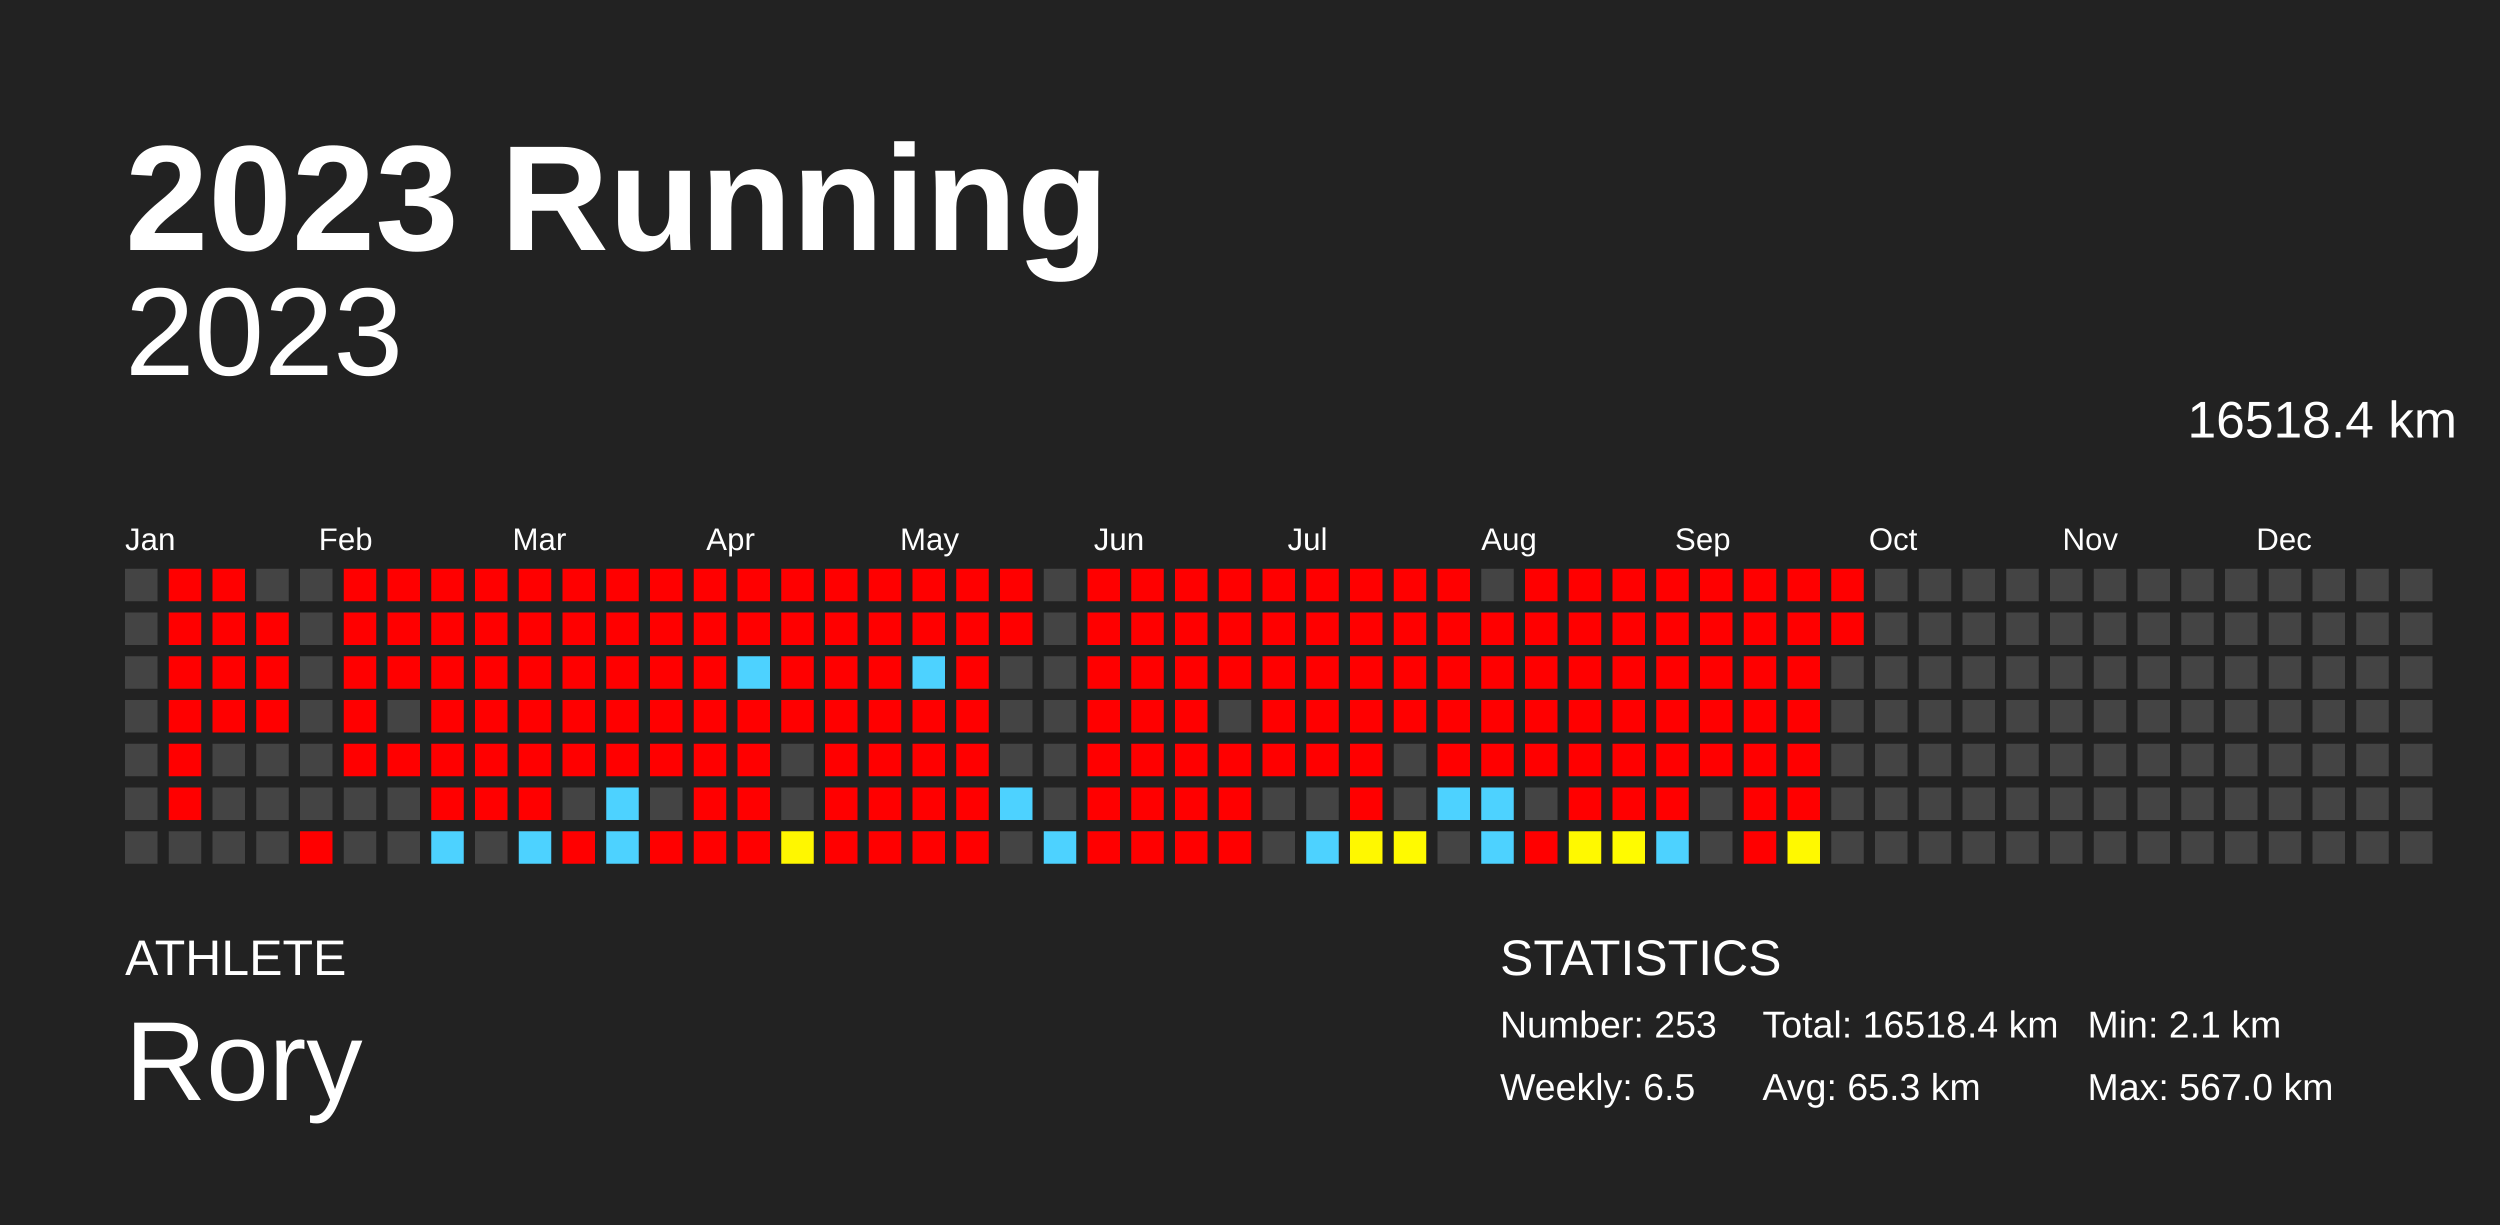
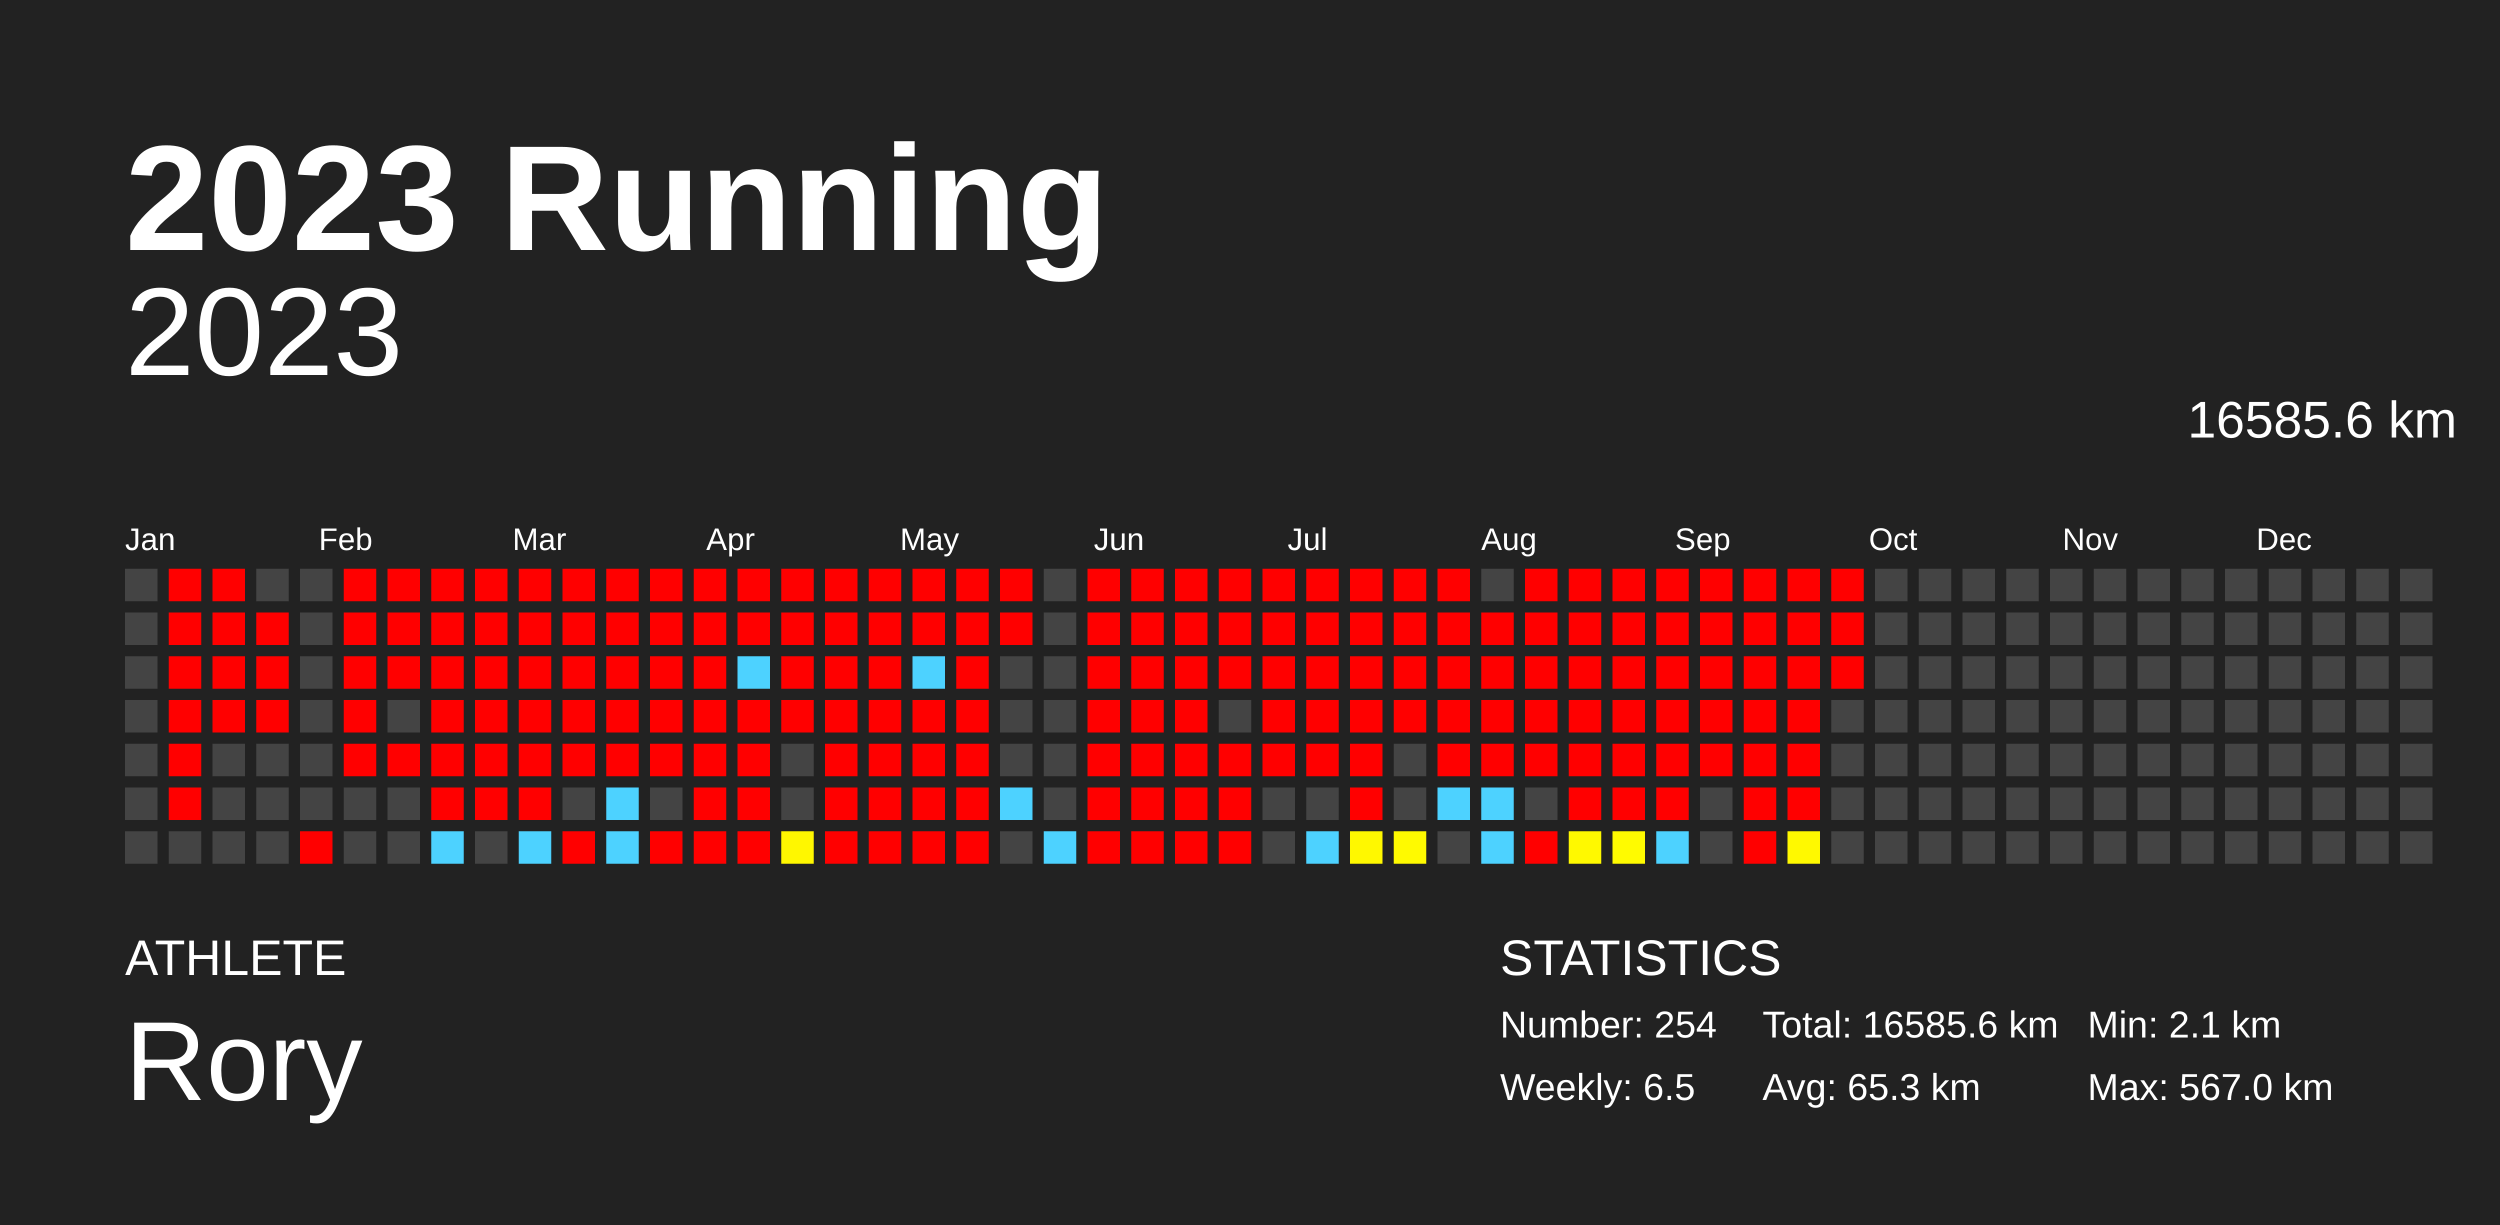
<svg xmlns="http://www.w3.org/2000/svg" baseProfile="full" height="98mm" version="1.1" viewBox="0,0,200,98" width="200mm">
  <defs />
  <rect fill="#222222" height="98" width="200" x="0" y="0" />
  <text fill="#FFFFFF" style="font-size:12px; font-family:Arial; font-weight:bold;" x="10" y="20">2023 Running</text>
  <text fill="#FFFFFF" style="font-size:4px; font-family:Arial" x="10" y="78">ATHLETE</text>
  <text fill="#FFFFFF" style="font-size:9px; font-family:Arial" x="10" y="88">Rory</text>
  <text fill="#FFFFFF" style="font-size:4px; font-family:Arial" x="120" y="78">STATISTICS</text>
-   <text fill="#FFFFFF" style="font-size:3px; font-family:Arial" x="120" y="83">Number: 253</text>
+   <text fill="#FFFFFF" style="font-size:3px; font-family:Arial" x="120" y="83">Number: 254</text>
  <text fill="#FFFFFF" style="font-size:3px; font-family:Arial" x="120" y="88">Weekly: 6.5</text>
-   <text fill="#FFFFFF" style="font-size:3px; font-family:Arial" x="141" y="83">Total: 16518.4 km</text>
+   <text fill="#FFFFFF" style="font-size:3px; font-family:Arial" x="141" y="83">Total: 16585.6 km</text>
  <text fill="#FFFFFF" style="font-size:3px; font-family:Arial" x="141" y="88">Avg: 65.3 km</text>
  <text fill="#FFFFFF" style="font-size:3px; font-family:Arial" x="167" y="83">Min: 2.1 km</text>
  <text fill="#FFFFFF" style="font-size:3px; font-family:Arial" x="167" y="88">Max: 567.0 km</text>
  <text alignment-baseline="hanging" fill="#FFFFFF" style="font-size:10.0px; font-family:Arial;" x="10" y="30">2023</text>
-   <text alignment-baseline="hanging" fill="#FFFFFF" style="font-size:4.125px; font-family:Arial;" x="175" y="35">16518.4 km</text>
+   <text alignment-baseline="hanging" fill="#FFFFFF" style="font-size:4.125px; font-family:Arial;" x="175" y="35">16585.6 km</text>
  <text fill="#FFFFFF" style="font-size:2.5px; font-family:Arial" x="10.0" y="44">Jan</text>
  <text fill="#FFFFFF" style="font-size:2.5px; font-family:Arial" x="25.5" y="44">Feb</text>
  <text fill="#FFFFFF" style="font-size:2.5px; font-family:Arial" x="41.0" y="44">Mar</text>
  <text fill="#FFFFFF" style="font-size:2.5px; font-family:Arial" x="56.5" y="44">Apr</text>
  <text fill="#FFFFFF" style="font-size:2.5px; font-family:Arial" x="72.0" y="44">May</text>
  <text fill="#FFFFFF" style="font-size:2.5px; font-family:Arial" x="87.5" y="44">Jun</text>
  <text fill="#FFFFFF" style="font-size:2.5px; font-family:Arial" x="103.0" y="44">Jul</text>
  <text fill="#FFFFFF" style="font-size:2.5px; font-family:Arial" x="118.5" y="44">Aug</text>
  <text fill="#FFFFFF" style="font-size:2.5px; font-family:Arial" x="134.0" y="44">Sep</text>
  <text fill="#FFFFFF" style="font-size:2.5px; font-family:Arial" x="149.5" y="44">Oct</text>
  <text fill="#FFFFFF" style="font-size:2.5px; font-family:Arial" x="165.0" y="44">Nov</text>
  <text fill="#FFFFFF" style="font-size:2.5px; font-family:Arial" x="180.5" y="44">Dec</text>
  <rect fill="#444444" height="2.6" width="2.6" x="10.0" y="45.5" />
  <rect fill="#444444" height="2.6" width="2.6" x="10.0" y="49.0" />
  <rect fill="#444444" height="2.6" width="2.6" x="10.0" y="52.5" />
  <rect fill="#444444" height="2.6" width="2.6" x="10.0" y="56.0" />
  <rect fill="#444444" height="2.6" width="2.6" x="10.0" y="59.5" />
  <rect fill="#444444" height="2.6" width="2.6" x="10.0" y="63.0" />
  <rect fill="#444444" height="2.6" width="2.6" x="10.0" y="66.5" />
  <rect fill="red" height="2.6" width="2.6" x="13.5" y="45.5" />
  <rect fill="red" height="2.6" width="2.6" x="13.5" y="49.0" />
  <rect fill="red" height="2.6" width="2.6" x="13.5" y="52.5" />
  <rect fill="red" height="2.6" width="2.6" x="13.5" y="56.0" />
  <rect fill="red" height="2.6" width="2.6" x="13.5" y="59.5" />
  <rect fill="red" height="2.6" width="2.6" x="13.5" y="63.0" />
  <rect fill="#444444" height="2.6" width="2.6" x="13.5" y="66.5" />
  <rect fill="red" height="2.6" width="2.6" x="17.0" y="45.5" />
  <rect fill="red" height="2.6" width="2.6" x="17.0" y="49.0" />
  <rect fill="red" height="2.6" width="2.6" x="17.0" y="52.5" />
  <rect fill="red" height="2.6" width="2.6" x="17.0" y="56.0" />
  <rect fill="#444444" height="2.6" width="2.6" x="17.0" y="59.5" />
  <rect fill="#444444" height="2.6" width="2.6" x="17.0" y="63.0" />
  <rect fill="#444444" height="2.6" width="2.6" x="17.0" y="66.5" />
  <rect fill="#444444" height="2.6" width="2.6" x="20.5" y="45.5" />
  <rect fill="red" height="2.6" width="2.6" x="20.5" y="49.0" />
  <rect fill="red" height="2.6" width="2.6" x="20.5" y="52.5" />
  <rect fill="red" height="2.6" width="2.6" x="20.5" y="56.0" />
  <rect fill="#444444" height="2.6" width="2.6" x="20.5" y="59.5" />
  <rect fill="#444444" height="2.6" width="2.6" x="20.5" y="63.0" />
  <rect fill="#444444" height="2.6" width="2.6" x="20.5" y="66.5" />
  <rect fill="#444444" height="2.6" width="2.6" x="24.0" y="45.5" />
  <rect fill="#444444" height="2.6" width="2.6" x="24.0" y="49.0" />
  <rect fill="#444444" height="2.6" width="2.6" x="24.0" y="52.5" />
  <rect fill="#444444" height="2.6" width="2.6" x="24.0" y="56.0" />
  <rect fill="#444444" height="2.6" width="2.6" x="24.0" y="59.5" />
  <rect fill="#444444" height="2.6" width="2.6" x="24.0" y="63.0" />
  <rect fill="red" height="2.6" width="2.6" x="24.0" y="66.5" />
  <rect fill="red" height="2.6" width="2.6" x="27.5" y="45.5" />
  <rect fill="red" height="2.6" width="2.6" x="27.5" y="49.0" />
  <rect fill="red" height="2.6" width="2.6" x="27.5" y="52.5" />
  <rect fill="red" height="2.6" width="2.6" x="27.5" y="56.0" />
  <rect fill="red" height="2.6" width="2.6" x="27.5" y="59.5" />
  <rect fill="#444444" height="2.6" width="2.6" x="27.5" y="63.0" />
  <rect fill="#444444" height="2.6" width="2.6" x="27.5" y="66.5" />
  <rect fill="red" height="2.6" width="2.6" x="31.0" y="45.5" />
  <rect fill="red" height="2.6" width="2.6" x="31.0" y="49.0" />
  <rect fill="red" height="2.6" width="2.6" x="31.0" y="52.5" />
  <rect fill="#444444" height="2.6" width="2.6" x="31.0" y="56.0" />
  <rect fill="red" height="2.6" width="2.6" x="31.0" y="59.5" />
  <rect fill="#444444" height="2.6" width="2.6" x="31.0" y="63.0" />
  <rect fill="#444444" height="2.6" width="2.6" x="31.0" y="66.5" />
  <rect fill="red" height="2.6" width="2.6" x="34.5" y="45.5" />
  <rect fill="red" height="2.6" width="2.6" x="34.5" y="49.0" />
  <rect fill="red" height="2.6" width="2.6" x="34.5" y="52.5" />
  <rect fill="red" height="2.6" width="2.6" x="34.5" y="56.0" />
  <rect fill="red" height="2.6" width="2.6" x="34.5" y="59.5" />
  <rect fill="red" height="2.6" width="2.6" x="34.5" y="63.0" />
  <rect fill="#4dd2ff" height="2.6" width="2.6" x="34.5" y="66.5" />
  <rect fill="red" height="2.6" width="2.6" x="38.0" y="45.5" />
  <rect fill="red" height="2.6" width="2.6" x="38.0" y="49.0" />
  <rect fill="red" height="2.6" width="2.6" x="38.0" y="52.5" />
  <rect fill="red" height="2.6" width="2.6" x="38.0" y="56.0" />
  <rect fill="red" height="2.6" width="2.6" x="38.0" y="59.5" />
  <rect fill="red" height="2.6" width="2.6" x="38.0" y="63.0" />
  <rect fill="#444444" height="2.6" width="2.6" x="38.0" y="66.5" />
  <rect fill="red" height="2.6" width="2.6" x="41.5" y="45.5" />
  <rect fill="red" height="2.6" width="2.6" x="41.5" y="49.0" />
  <rect fill="red" height="2.6" width="2.6" x="41.5" y="52.5" />
  <rect fill="red" height="2.6" width="2.6" x="41.5" y="56.0" />
  <rect fill="red" height="2.6" width="2.6" x="41.5" y="59.5" />
  <rect fill="red" height="2.6" width="2.6" x="41.5" y="63.0" />
  <rect fill="#4dd2ff" height="2.6" width="2.6" x="41.5" y="66.5" />
  <rect fill="red" height="2.6" width="2.6" x="45.0" y="45.5" />
  <rect fill="red" height="2.6" width="2.6" x="45.0" y="49.0" />
  <rect fill="red" height="2.6" width="2.6" x="45.0" y="52.5" />
  <rect fill="red" height="2.6" width="2.6" x="45.0" y="56.0" />
  <rect fill="red" height="2.6" width="2.6" x="45.0" y="59.5" />
  <rect fill="#444444" height="2.6" width="2.6" x="45.0" y="63.0" />
  <rect fill="red" height="2.6" width="2.6" x="45.0" y="66.5" />
  <rect fill="red" height="2.6" width="2.6" x="48.5" y="45.5" />
  <rect fill="red" height="2.6" width="2.6" x="48.5" y="49.0" />
  <rect fill="red" height="2.6" width="2.6" x="48.5" y="52.5" />
  <rect fill="red" height="2.6" width="2.6" x="48.5" y="56.0" />
  <rect fill="red" height="2.6" width="2.6" x="48.5" y="59.5" />
  <rect fill="#4dd2ff" height="2.6" width="2.6" x="48.5" y="63.0" />
  <rect fill="#4dd2ff" height="2.6" width="2.6" x="48.5" y="66.5" />
  <rect fill="red" height="2.6" width="2.6" x="52.0" y="45.5" />
  <rect fill="red" height="2.6" width="2.6" x="52.0" y="49.0" />
  <rect fill="red" height="2.6" width="2.6" x="52.0" y="52.5" />
  <rect fill="red" height="2.6" width="2.6" x="52.0" y="56.0" />
  <rect fill="red" height="2.6" width="2.6" x="52.0" y="59.5" />
  <rect fill="#444444" height="2.6" width="2.6" x="52.0" y="63.0" />
  <rect fill="red" height="2.6" width="2.6" x="52.0" y="66.5" />
  <rect fill="red" height="2.6" width="2.6" x="55.5" y="45.5" />
  <rect fill="red" height="2.6" width="2.6" x="55.5" y="49.0" />
  <rect fill="red" height="2.6" width="2.6" x="55.5" y="52.5" />
  <rect fill="red" height="2.6" width="2.6" x="55.5" y="56.0" />
  <rect fill="red" height="2.6" width="2.6" x="55.5" y="59.5" />
  <rect fill="red" height="2.6" width="2.6" x="55.5" y="63.0" />
  <rect fill="red" height="2.6" width="2.6" x="55.5" y="66.5" />
  <rect fill="red" height="2.6" width="2.6" x="59.0" y="45.5" />
  <rect fill="red" height="2.6" width="2.6" x="59.0" y="49.0" />
  <rect fill="#4dd2ff" height="2.6" width="2.6" x="59.0" y="52.5" />
  <rect fill="red" height="2.6" width="2.6" x="59.0" y="56.0" />
  <rect fill="red" height="2.6" width="2.6" x="59.0" y="59.5" />
  <rect fill="red" height="2.6" width="2.6" x="59.0" y="63.0" />
  <rect fill="red" height="2.6" width="2.6" x="59.0" y="66.5" />
  <rect fill="red" height="2.6" width="2.6" x="62.5" y="45.5" />
  <rect fill="red" height="2.6" width="2.6" x="62.5" y="49.0" />
  <rect fill="red" height="2.6" width="2.6" x="62.5" y="52.5" />
  <rect fill="red" height="2.6" width="2.6" x="62.5" y="56.0" />
  <rect fill="#444444" height="2.6" width="2.6" x="62.5" y="59.5" />
  <rect fill="#444444" height="2.6" width="2.6" x="62.5" y="63.0" />
  <rect fill="#fff700" height="2.6" width="2.6" x="62.5" y="66.5" />
  <rect fill="red" height="2.6" width="2.6" x="66.0" y="45.5" />
  <rect fill="red" height="2.6" width="2.6" x="66.0" y="49.0" />
  <rect fill="red" height="2.6" width="2.6" x="66.0" y="52.5" />
  <rect fill="red" height="2.6" width="2.6" x="66.0" y="56.0" />
  <rect fill="red" height="2.6" width="2.6" x="66.0" y="59.5" />
  <rect fill="red" height="2.6" width="2.6" x="66.0" y="63.0" />
  <rect fill="red" height="2.6" width="2.6" x="66.0" y="66.5" />
  <rect fill="red" height="2.6" width="2.6" x="69.5" y="45.5" />
  <rect fill="red" height="2.6" width="2.6" x="69.5" y="49.0" />
  <rect fill="red" height="2.6" width="2.6" x="69.5" y="52.5" />
  <rect fill="red" height="2.6" width="2.6" x="69.5" y="56.0" />
  <rect fill="red" height="2.6" width="2.6" x="69.5" y="59.5" />
  <rect fill="red" height="2.6" width="2.6" x="69.5" y="63.0" />
  <rect fill="red" height="2.6" width="2.6" x="69.5" y="66.5" />
  <rect fill="red" height="2.6" width="2.6" x="73.0" y="45.5" />
  <rect fill="red" height="2.6" width="2.6" x="73.0" y="49.0" />
  <rect fill="#4dd2ff" height="2.6" width="2.6" x="73.0" y="52.5" />
  <rect fill="red" height="2.6" width="2.6" x="73.0" y="56.0" />
  <rect fill="red" height="2.6" width="2.6" x="73.0" y="59.5" />
  <rect fill="red" height="2.6" width="2.6" x="73.0" y="63.0" />
  <rect fill="red" height="2.6" width="2.6" x="73.0" y="66.5" />
  <rect fill="red" height="2.6" width="2.6" x="76.5" y="45.5" />
  <rect fill="red" height="2.6" width="2.6" x="76.5" y="49.0" />
  <rect fill="red" height="2.6" width="2.6" x="76.5" y="52.5" />
  <rect fill="red" height="2.6" width="2.6" x="76.5" y="56.0" />
  <rect fill="red" height="2.6" width="2.6" x="76.5" y="59.5" />
  <rect fill="red" height="2.6" width="2.6" x="76.5" y="63.0" />
  <rect fill="red" height="2.6" width="2.6" x="76.5" y="66.5" />
  <rect fill="red" height="2.6" width="2.6" x="80.0" y="45.5" />
  <rect fill="red" height="2.6" width="2.6" x="80.0" y="49.0" />
  <rect fill="#444444" height="2.6" width="2.6" x="80.0" y="52.5" />
  <rect fill="#444444" height="2.6" width="2.6" x="80.0" y="56.0" />
  <rect fill="#444444" height="2.6" width="2.6" x="80.0" y="59.5" />
  <rect fill="#4dd2ff" height="2.6" width="2.6" x="80.0" y="63.0" />
  <rect fill="#444444" height="2.6" width="2.6" x="80.0" y="66.5" />
  <rect fill="#444444" height="2.6" width="2.6" x="83.5" y="45.5" />
  <rect fill="#444444" height="2.6" width="2.6" x="83.5" y="49.0" />
  <rect fill="#444444" height="2.6" width="2.6" x="83.5" y="52.5" />
  <rect fill="#444444" height="2.6" width="2.6" x="83.5" y="56.0" />
  <rect fill="#444444" height="2.6" width="2.6" x="83.5" y="59.5" />
  <rect fill="#444444" height="2.6" width="2.6" x="83.5" y="63.0" />
  <rect fill="#4dd2ff" height="2.6" width="2.6" x="83.5" y="66.5" />
  <rect fill="red" height="2.6" width="2.6" x="87.0" y="45.5" />
  <rect fill="red" height="2.6" width="2.6" x="87.0" y="49.0" />
  <rect fill="red" height="2.6" width="2.6" x="87.0" y="52.5" />
  <rect fill="red" height="2.6" width="2.6" x="87.0" y="56.0" />
  <rect fill="red" height="2.6" width="2.6" x="87.0" y="59.5" />
  <rect fill="red" height="2.6" width="2.6" x="87.0" y="63.0" />
  <rect fill="red" height="2.6" width="2.6" x="87.0" y="66.5" />
  <rect fill="red" height="2.6" width="2.6" x="90.5" y="45.5" />
  <rect fill="red" height="2.6" width="2.6" x="90.5" y="49.0" />
  <rect fill="red" height="2.6" width="2.6" x="90.5" y="52.5" />
  <rect fill="red" height="2.6" width="2.6" x="90.5" y="56.0" />
  <rect fill="red" height="2.6" width="2.6" x="90.5" y="59.5" />
  <rect fill="red" height="2.6" width="2.6" x="90.5" y="63.0" />
  <rect fill="red" height="2.6" width="2.6" x="90.5" y="66.5" />
  <rect fill="red" height="2.6" width="2.6" x="94.0" y="45.5" />
  <rect fill="red" height="2.6" width="2.6" x="94.0" y="49.0" />
  <rect fill="red" height="2.6" width="2.6" x="94.0" y="52.5" />
  <rect fill="red" height="2.6" width="2.6" x="94.0" y="56.0" />
  <rect fill="red" height="2.6" width="2.6" x="94.0" y="59.5" />
  <rect fill="red" height="2.6" width="2.6" x="94.0" y="63.0" />
  <rect fill="red" height="2.6" width="2.6" x="94.0" y="66.5" />
  <rect fill="red" height="2.6" width="2.6" x="97.5" y="45.5" />
  <rect fill="red" height="2.6" width="2.6" x="97.5" y="49.0" />
  <rect fill="red" height="2.6" width="2.6" x="97.5" y="52.5" />
  <rect fill="#444444" height="2.6" width="2.6" x="97.5" y="56.0" />
  <rect fill="red" height="2.6" width="2.6" x="97.5" y="59.5" />
  <rect fill="red" height="2.6" width="2.6" x="97.5" y="63.0" />
  <rect fill="red" height="2.6" width="2.6" x="97.5" y="66.5" />
  <rect fill="red" height="2.6" width="2.6" x="101.0" y="45.5" />
  <rect fill="red" height="2.6" width="2.6" x="101.0" y="49.0" />
  <rect fill="red" height="2.6" width="2.6" x="101.0" y="52.5" />
  <rect fill="red" height="2.6" width="2.6" x="101.0" y="56.0" />
  <rect fill="red" height="2.6" width="2.6" x="101.0" y="59.5" />
  <rect fill="#444444" height="2.6" width="2.6" x="101.0" y="63.0" />
  <rect fill="#444444" height="2.6" width="2.6" x="101.0" y="66.5" />
  <rect fill="red" height="2.6" width="2.6" x="104.5" y="45.5" />
  <rect fill="red" height="2.6" width="2.6" x="104.5" y="49.0" />
  <rect fill="red" height="2.6" width="2.6" x="104.5" y="52.5" />
  <rect fill="red" height="2.6" width="2.6" x="104.5" y="56.0" />
  <rect fill="red" height="2.6" width="2.6" x="104.5" y="59.5" />
  <rect fill="#444444" height="2.6" width="2.6" x="104.5" y="63.0" />
  <rect fill="#4dd2ff" height="2.6" width="2.6" x="104.5" y="66.5" />
  <rect fill="red" height="2.6" width="2.6" x="108.0" y="45.5" />
  <rect fill="red" height="2.6" width="2.6" x="108.0" y="49.0" />
  <rect fill="red" height="2.6" width="2.6" x="108.0" y="52.5" />
  <rect fill="red" height="2.6" width="2.6" x="108.0" y="56.0" />
  <rect fill="red" height="2.6" width="2.6" x="108.0" y="59.5" />
  <rect fill="red" height="2.6" width="2.6" x="108.0" y="63.0" />
  <rect fill="#fff800" height="2.6" width="2.6" x="108.0" y="66.5" />
  <rect fill="red" height="2.6" width="2.6" x="111.5" y="45.5" />
  <rect fill="red" height="2.6" width="2.6" x="111.5" y="49.0" />
  <rect fill="red" height="2.6" width="2.6" x="111.5" y="52.5" />
  <rect fill="red" height="2.6" width="2.6" x="111.5" y="56.0" />
  <rect fill="#444444" height="2.6" width="2.6" x="111.5" y="59.5" />
  <rect fill="#444444" height="2.6" width="2.6" x="111.5" y="63.0" />
  <rect fill="#fffa00" height="2.6" width="2.6" x="111.5" y="66.5" />
  <rect fill="red" height="2.6" width="2.6" x="115.0" y="45.5" />
  <rect fill="red" height="2.6" width="2.6" x="115.0" y="49.0" />
  <rect fill="red" height="2.6" width="2.6" x="115.0" y="52.5" />
  <rect fill="red" height="2.6" width="2.6" x="115.0" y="56.0" />
  <rect fill="red" height="2.6" width="2.6" x="115.0" y="59.5" />
  <rect fill="#4dd2ff" height="2.6" width="2.6" x="115.0" y="63.0" />
  <rect fill="#444444" height="2.6" width="2.6" x="115.0" y="66.5" />
  <rect fill="#444444" height="2.6" width="2.6" x="118.5" y="45.5" />
  <rect fill="red" height="2.6" width="2.6" x="118.5" y="49.0" />
  <rect fill="red" height="2.6" width="2.6" x="118.5" y="52.5" />
  <rect fill="red" height="2.6" width="2.6" x="118.5" y="56.0" />
  <rect fill="red" height="2.6" width="2.6" x="118.5" y="59.5" />
  <rect fill="#4dd2ff" height="2.6" width="2.6" x="118.5" y="63.0" />
  <rect fill="#4dd2ff" height="2.6" width="2.6" x="118.5" y="66.5" />
  <rect fill="red" height="2.6" width="2.6" x="122.0" y="45.5" />
  <rect fill="red" height="2.6" width="2.6" x="122.0" y="49.0" />
  <rect fill="red" height="2.6" width="2.6" x="122.0" y="52.5" />
  <rect fill="red" height="2.6" width="2.6" x="122.0" y="56.0" />
  <rect fill="red" height="2.6" width="2.6" x="122.0" y="59.5" />
  <rect fill="#444444" height="2.6" width="2.6" x="122.0" y="63.0" />
  <rect fill="red" height="2.6" width="2.6" x="122.0" y="66.5" />
  <rect fill="red" height="2.6" width="2.6" x="125.5" y="45.5" />
  <rect fill="red" height="2.6" width="2.6" x="125.5" y="49.0" />
  <rect fill="red" height="2.6" width="2.6" x="125.5" y="52.5" />
  <rect fill="red" height="2.6" width="2.6" x="125.5" y="56.0" />
  <rect fill="red" height="2.6" width="2.6" x="125.5" y="59.5" />
  <rect fill="red" height="2.6" width="2.6" x="125.5" y="63.0" />
  <rect fill="#fff900" height="2.6" width="2.6" x="125.5" y="66.5" />
  <rect fill="red" height="2.6" width="2.6" x="129.0" y="45.5" />
  <rect fill="red" height="2.6" width="2.6" x="129.0" y="49.0" />
  <rect fill="red" height="2.6" width="2.6" x="129.0" y="52.5" />
  <rect fill="red" height="2.6" width="2.6" x="129.0" y="56.0" />
  <rect fill="red" height="2.6" width="2.6" x="129.0" y="59.5" />
  <rect fill="red" height="2.6" width="2.6" x="129.0" y="63.0" />
  <rect fill="#fffb00" height="2.6" width="2.6" x="129.0" y="66.5" />
  <rect fill="red" height="2.6" width="2.6" x="132.5" y="45.5" />
  <rect fill="red" height="2.6" width="2.6" x="132.5" y="49.0" />
  <rect fill="red" height="2.6" width="2.6" x="132.5" y="52.5" />
  <rect fill="red" height="2.6" width="2.6" x="132.5" y="56.0" />
  <rect fill="red" height="2.6" width="2.6" x="132.5" y="59.5" />
  <rect fill="red" height="2.6" width="2.6" x="132.5" y="63.0" />
  <rect fill="#4dd2ff" height="2.6" width="2.6" x="132.5" y="66.5" />
  <rect fill="red" height="2.6" width="2.6" x="136.0" y="45.5" />
  <rect fill="red" height="2.6" width="2.6" x="136.0" y="49.0" />
  <rect fill="red" height="2.6" width="2.6" x="136.0" y="52.5" />
  <rect fill="red" height="2.6" width="2.6" x="136.0" y="56.0" />
  <rect fill="red" height="2.6" width="2.6" x="136.0" y="59.5" />
  <rect fill="#444444" height="2.6" width="2.6" x="136.0" y="63.0" />
  <rect fill="#444444" height="2.6" width="2.6" x="136.0" y="66.5" />
  <rect fill="red" height="2.6" width="2.6" x="139.5" y="45.5" />
  <rect fill="red" height="2.6" width="2.6" x="139.5" y="49.0" />
  <rect fill="red" height="2.6" width="2.6" x="139.5" y="52.5" />
  <rect fill="red" height="2.6" width="2.6" x="139.5" y="56.0" />
  <rect fill="red" height="2.6" width="2.6" x="139.5" y="59.5" />
  <rect fill="red" height="2.6" width="2.6" x="139.5" y="63.0" />
  <rect fill="red" height="2.6" width="2.6" x="139.5" y="66.5" />
  <rect fill="red" height="2.6" width="2.6" x="143.0" y="45.5" />
  <rect fill="red" height="2.6" width="2.6" x="143.0" y="49.0" />
  <rect fill="red" height="2.6" width="2.6" x="143.0" y="52.5" />
  <rect fill="red" height="2.6" width="2.6" x="143.0" y="56.0" />
  <rect fill="red" height="2.6" width="2.6" x="143.0" y="59.5" />
  <rect fill="red" height="2.6" width="2.6" x="143.0" y="63.0" />
  <rect fill="#fff900" height="2.6" width="2.6" x="143.0" y="66.5" />
  <rect fill="red" height="2.6" width="2.6" x="146.5" y="45.5" />
  <rect fill="red" height="2.6" width="2.6" x="146.5" y="49.0" />
-   <rect fill="#444444" height="2.6" width="2.6" x="146.5" y="52.5" />
+   <rect fill="red" height="2.6" width="2.6" x="146.5" y="52.5" />
  <rect fill="#444444" height="2.6" width="2.6" x="146.5" y="56.0" />
  <rect fill="#444444" height="2.6" width="2.6" x="146.5" y="59.5" />
  <rect fill="#444444" height="2.6" width="2.6" x="146.5" y="63.0" />
  <rect fill="#444444" height="2.6" width="2.6" x="146.5" y="66.5" />
  <rect fill="#444444" height="2.6" width="2.6" x="150.0" y="45.5" />
  <rect fill="#444444" height="2.6" width="2.6" x="150.0" y="49.0" />
  <rect fill="#444444" height="2.6" width="2.6" x="150.0" y="52.5" />
  <rect fill="#444444" height="2.6" width="2.6" x="150.0" y="56.0" />
  <rect fill="#444444" height="2.6" width="2.6" x="150.0" y="59.5" />
  <rect fill="#444444" height="2.6" width="2.6" x="150.0" y="63.0" />
  <rect fill="#444444" height="2.6" width="2.6" x="150.0" y="66.5" />
  <rect fill="#444444" height="2.6" width="2.6" x="153.5" y="45.5" />
  <rect fill="#444444" height="2.6" width="2.6" x="153.5" y="49.0" />
  <rect fill="#444444" height="2.6" width="2.6" x="153.5" y="52.5" />
  <rect fill="#444444" height="2.6" width="2.6" x="153.5" y="56.0" />
  <rect fill="#444444" height="2.6" width="2.6" x="153.5" y="59.5" />
  <rect fill="#444444" height="2.6" width="2.6" x="153.5" y="63.0" />
  <rect fill="#444444" height="2.6" width="2.6" x="153.5" y="66.5" />
  <rect fill="#444444" height="2.6" width="2.6" x="157.0" y="45.5" />
  <rect fill="#444444" height="2.6" width="2.6" x="157.0" y="49.0" />
  <rect fill="#444444" height="2.6" width="2.6" x="157.0" y="52.5" />
  <rect fill="#444444" height="2.6" width="2.6" x="157.0" y="56.0" />
  <rect fill="#444444" height="2.6" width="2.6" x="157.0" y="59.5" />
  <rect fill="#444444" height="2.6" width="2.6" x="157.0" y="63.0" />
  <rect fill="#444444" height="2.6" width="2.6" x="157.0" y="66.5" />
  <rect fill="#444444" height="2.6" width="2.6" x="160.5" y="45.5" />
  <rect fill="#444444" height="2.6" width="2.6" x="160.5" y="49.0" />
  <rect fill="#444444" height="2.6" width="2.6" x="160.5" y="52.5" />
  <rect fill="#444444" height="2.6" width="2.6" x="160.5" y="56.0" />
  <rect fill="#444444" height="2.6" width="2.6" x="160.5" y="59.5" />
  <rect fill="#444444" height="2.6" width="2.6" x="160.5" y="63.0" />
  <rect fill="#444444" height="2.6" width="2.6" x="160.5" y="66.5" />
  <rect fill="#444444" height="2.6" width="2.6" x="164.0" y="45.5" />
  <rect fill="#444444" height="2.6" width="2.6" x="164.0" y="49.0" />
  <rect fill="#444444" height="2.6" width="2.6" x="164.0" y="52.5" />
  <rect fill="#444444" height="2.6" width="2.6" x="164.0" y="56.0" />
  <rect fill="#444444" height="2.6" width="2.6" x="164.0" y="59.5" />
  <rect fill="#444444" height="2.6" width="2.6" x="164.0" y="63.0" />
  <rect fill="#444444" height="2.6" width="2.6" x="164.0" y="66.5" />
  <rect fill="#444444" height="2.6" width="2.6" x="167.5" y="45.5" />
  <rect fill="#444444" height="2.6" width="2.6" x="167.5" y="49.0" />
  <rect fill="#444444" height="2.6" width="2.6" x="167.5" y="52.5" />
  <rect fill="#444444" height="2.6" width="2.6" x="167.5" y="56.0" />
  <rect fill="#444444" height="2.6" width="2.6" x="167.5" y="59.5" />
  <rect fill="#444444" height="2.6" width="2.6" x="167.5" y="63.0" />
  <rect fill="#444444" height="2.6" width="2.6" x="167.5" y="66.5" />
  <rect fill="#444444" height="2.6" width="2.6" x="171.0" y="45.5" />
  <rect fill="#444444" height="2.6" width="2.6" x="171.0" y="49.0" />
  <rect fill="#444444" height="2.6" width="2.6" x="171.0" y="52.5" />
  <rect fill="#444444" height="2.6" width="2.6" x="171.0" y="56.0" />
  <rect fill="#444444" height="2.6" width="2.6" x="171.0" y="59.5" />
  <rect fill="#444444" height="2.6" width="2.6" x="171.0" y="63.0" />
  <rect fill="#444444" height="2.6" width="2.6" x="171.0" y="66.5" />
  <rect fill="#444444" height="2.6" width="2.6" x="174.5" y="45.5" />
  <rect fill="#444444" height="2.6" width="2.6" x="174.5" y="49.0" />
  <rect fill="#444444" height="2.6" width="2.6" x="174.5" y="52.5" />
  <rect fill="#444444" height="2.6" width="2.6" x="174.5" y="56.0" />
  <rect fill="#444444" height="2.6" width="2.6" x="174.5" y="59.5" />
  <rect fill="#444444" height="2.6" width="2.6" x="174.5" y="63.0" />
  <rect fill="#444444" height="2.6" width="2.6" x="174.5" y="66.5" />
  <rect fill="#444444" height="2.6" width="2.6" x="178.0" y="45.5" />
  <rect fill="#444444" height="2.6" width="2.6" x="178.0" y="49.0" />
  <rect fill="#444444" height="2.6" width="2.6" x="178.0" y="52.5" />
  <rect fill="#444444" height="2.6" width="2.6" x="178.0" y="56.0" />
  <rect fill="#444444" height="2.6" width="2.6" x="178.0" y="59.5" />
  <rect fill="#444444" height="2.6" width="2.6" x="178.0" y="63.0" />
  <rect fill="#444444" height="2.6" width="2.6" x="178.0" y="66.5" />
  <rect fill="#444444" height="2.6" width="2.6" x="181.5" y="45.5" />
  <rect fill="#444444" height="2.6" width="2.6" x="181.5" y="49.0" />
  <rect fill="#444444" height="2.6" width="2.6" x="181.5" y="52.5" />
  <rect fill="#444444" height="2.6" width="2.6" x="181.5" y="56.0" />
  <rect fill="#444444" height="2.6" width="2.6" x="181.5" y="59.5" />
  <rect fill="#444444" height="2.6" width="2.6" x="181.5" y="63.0" />
  <rect fill="#444444" height="2.6" width="2.6" x="181.5" y="66.5" />
  <rect fill="#444444" height="2.6" width="2.6" x="185.0" y="45.5" />
  <rect fill="#444444" height="2.6" width="2.6" x="185.0" y="49.0" />
  <rect fill="#444444" height="2.6" width="2.6" x="185.0" y="52.5" />
  <rect fill="#444444" height="2.6" width="2.6" x="185.0" y="56.0" />
  <rect fill="#444444" height="2.6" width="2.6" x="185.0" y="59.5" />
  <rect fill="#444444" height="2.6" width="2.6" x="185.0" y="63.0" />
  <rect fill="#444444" height="2.6" width="2.6" x="185.0" y="66.5" />
  <rect fill="#444444" height="2.6" width="2.6" x="188.5" y="45.5" />
  <rect fill="#444444" height="2.6" width="2.6" x="188.5" y="49.0" />
  <rect fill="#444444" height="2.6" width="2.6" x="188.5" y="52.5" />
  <rect fill="#444444" height="2.6" width="2.6" x="188.5" y="56.0" />
  <rect fill="#444444" height="2.6" width="2.6" x="188.5" y="59.5" />
  <rect fill="#444444" height="2.6" width="2.6" x="188.5" y="63.0" />
  <rect fill="#444444" height="2.6" width="2.6" x="188.5" y="66.5" />
  <rect fill="#444444" height="2.6" width="2.6" x="192.0" y="45.5" />
  <rect fill="#444444" height="2.6" width="2.6" x="192.0" y="49.0" />
  <rect fill="#444444" height="2.6" width="2.6" x="192.0" y="52.5" />
  <rect fill="#444444" height="2.6" width="2.6" x="192.0" y="56.0" />
  <rect fill="#444444" height="2.6" width="2.6" x="192.0" y="59.5" />
  <rect fill="#444444" height="2.6" width="2.6" x="192.0" y="63.0" />
  <rect fill="#444444" height="2.6" width="2.6" x="192.0" y="66.5" />
</svg>
